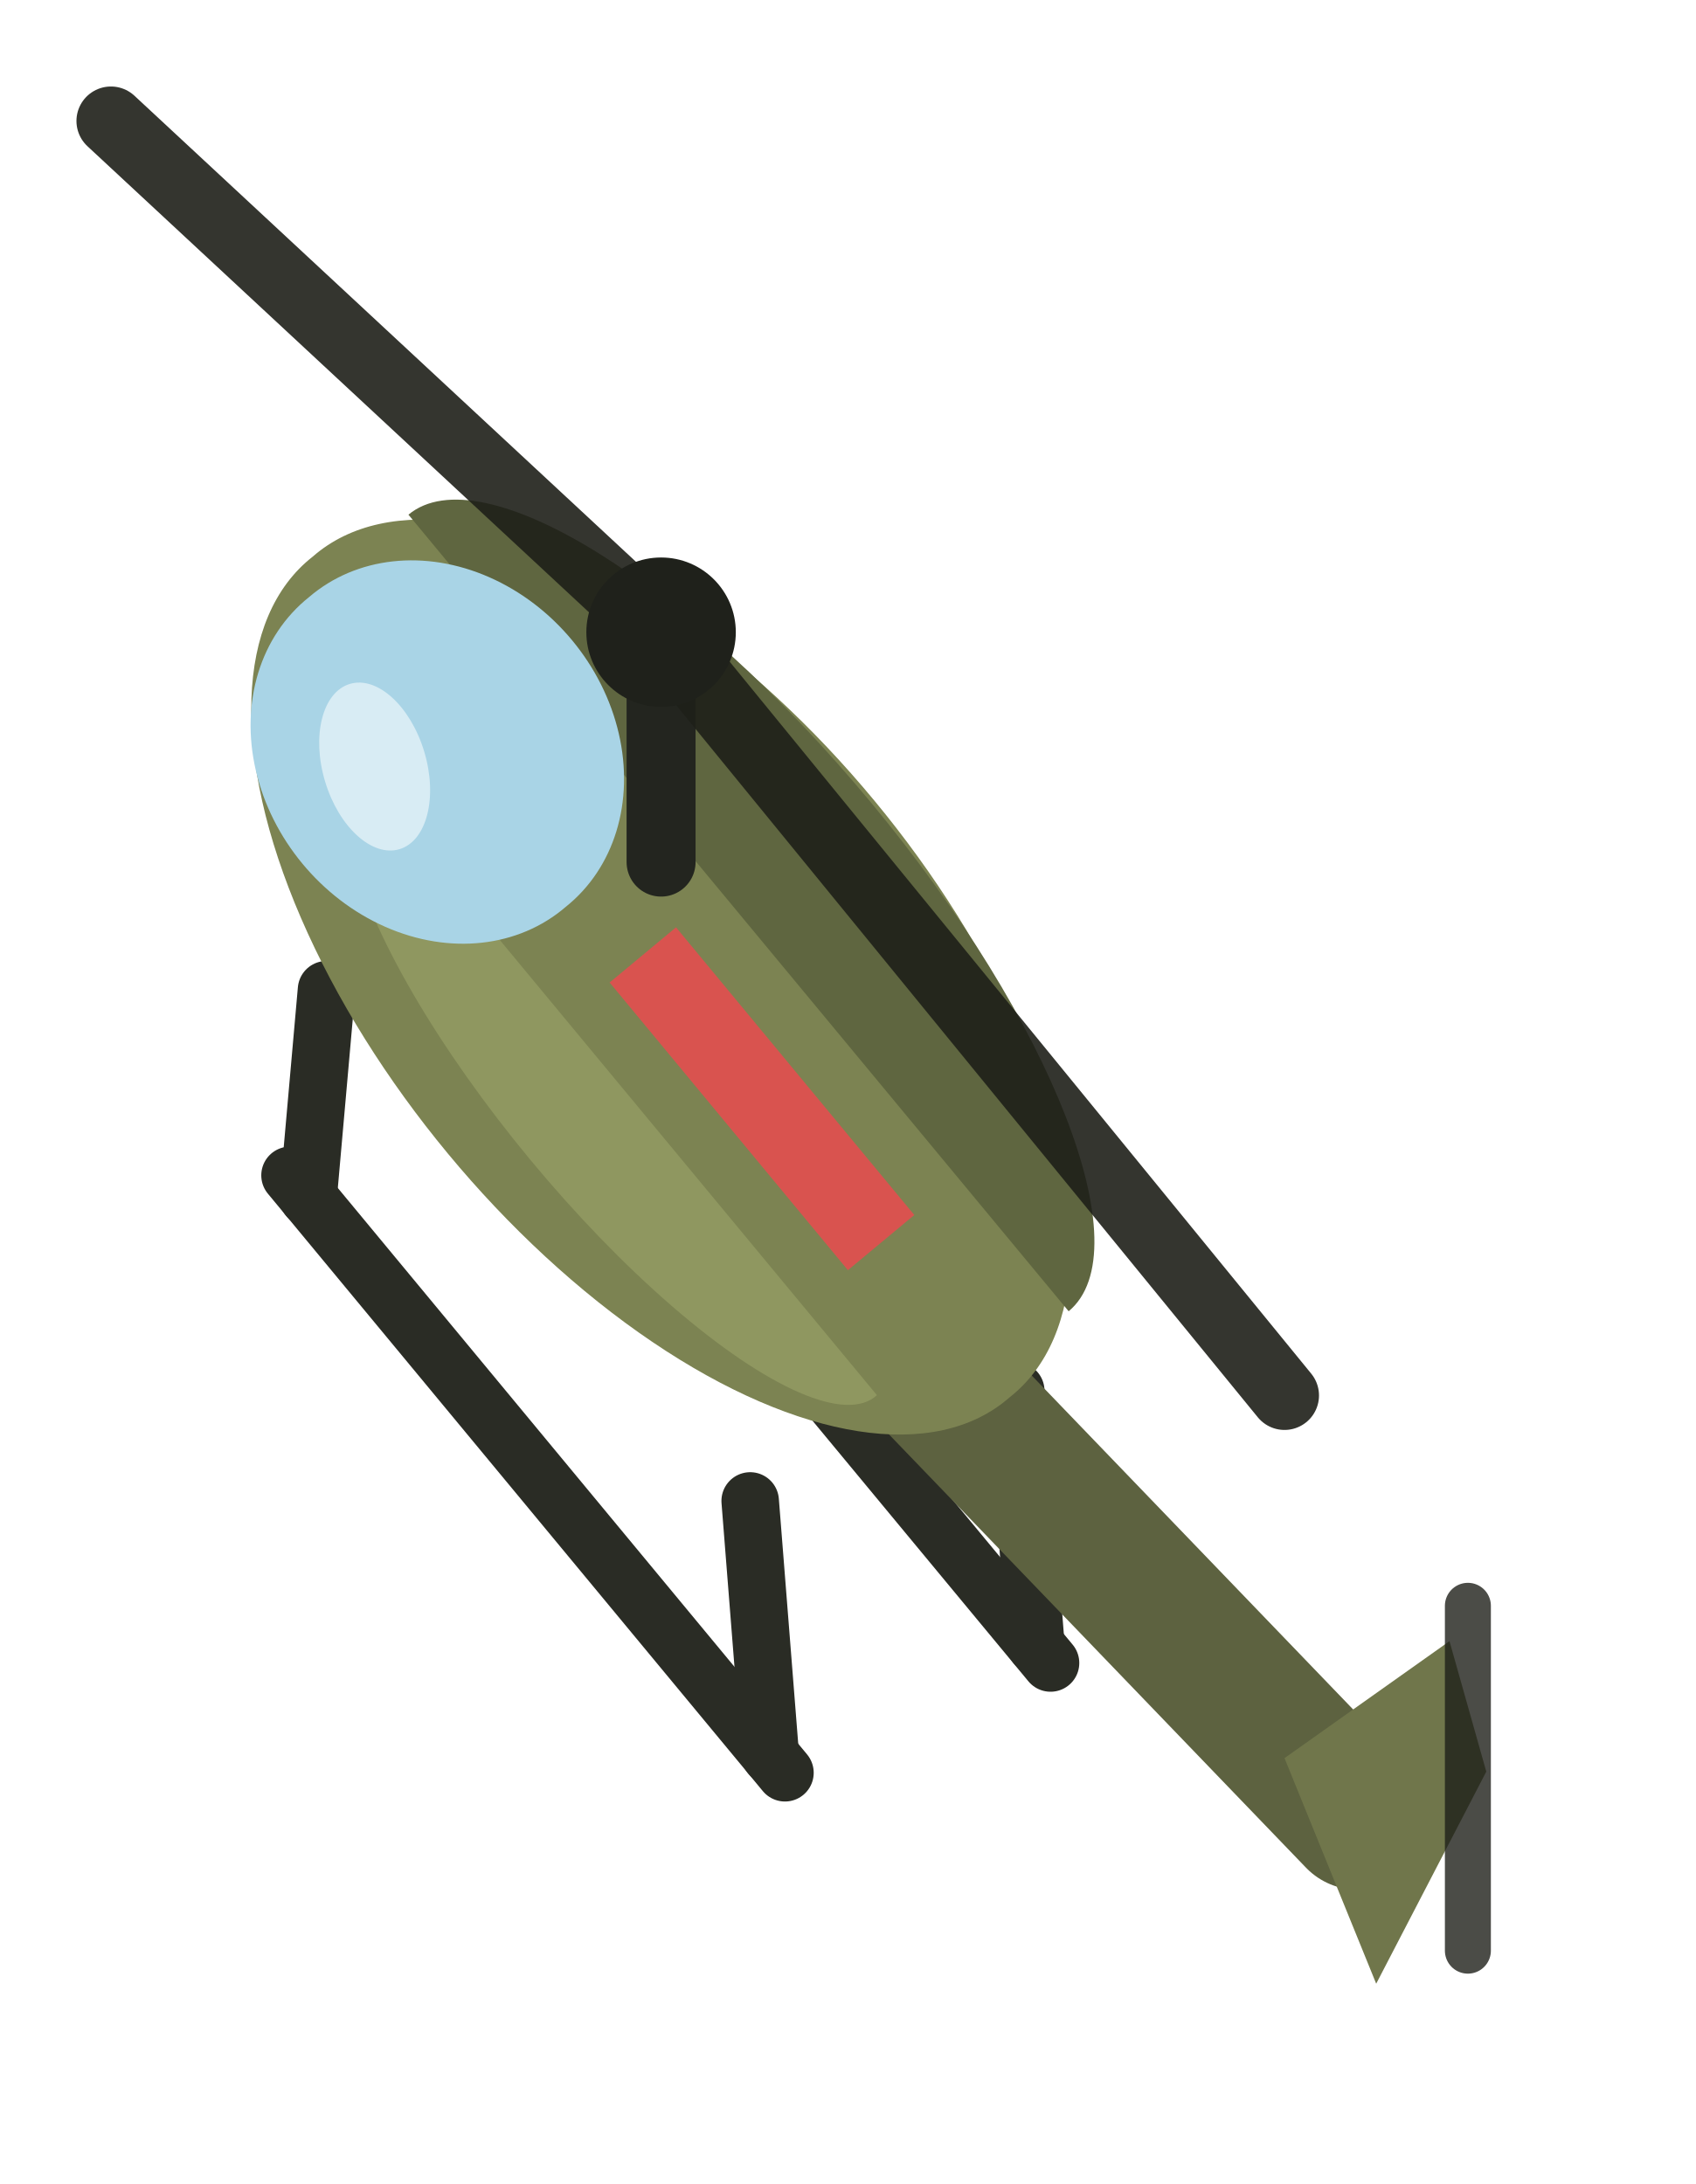
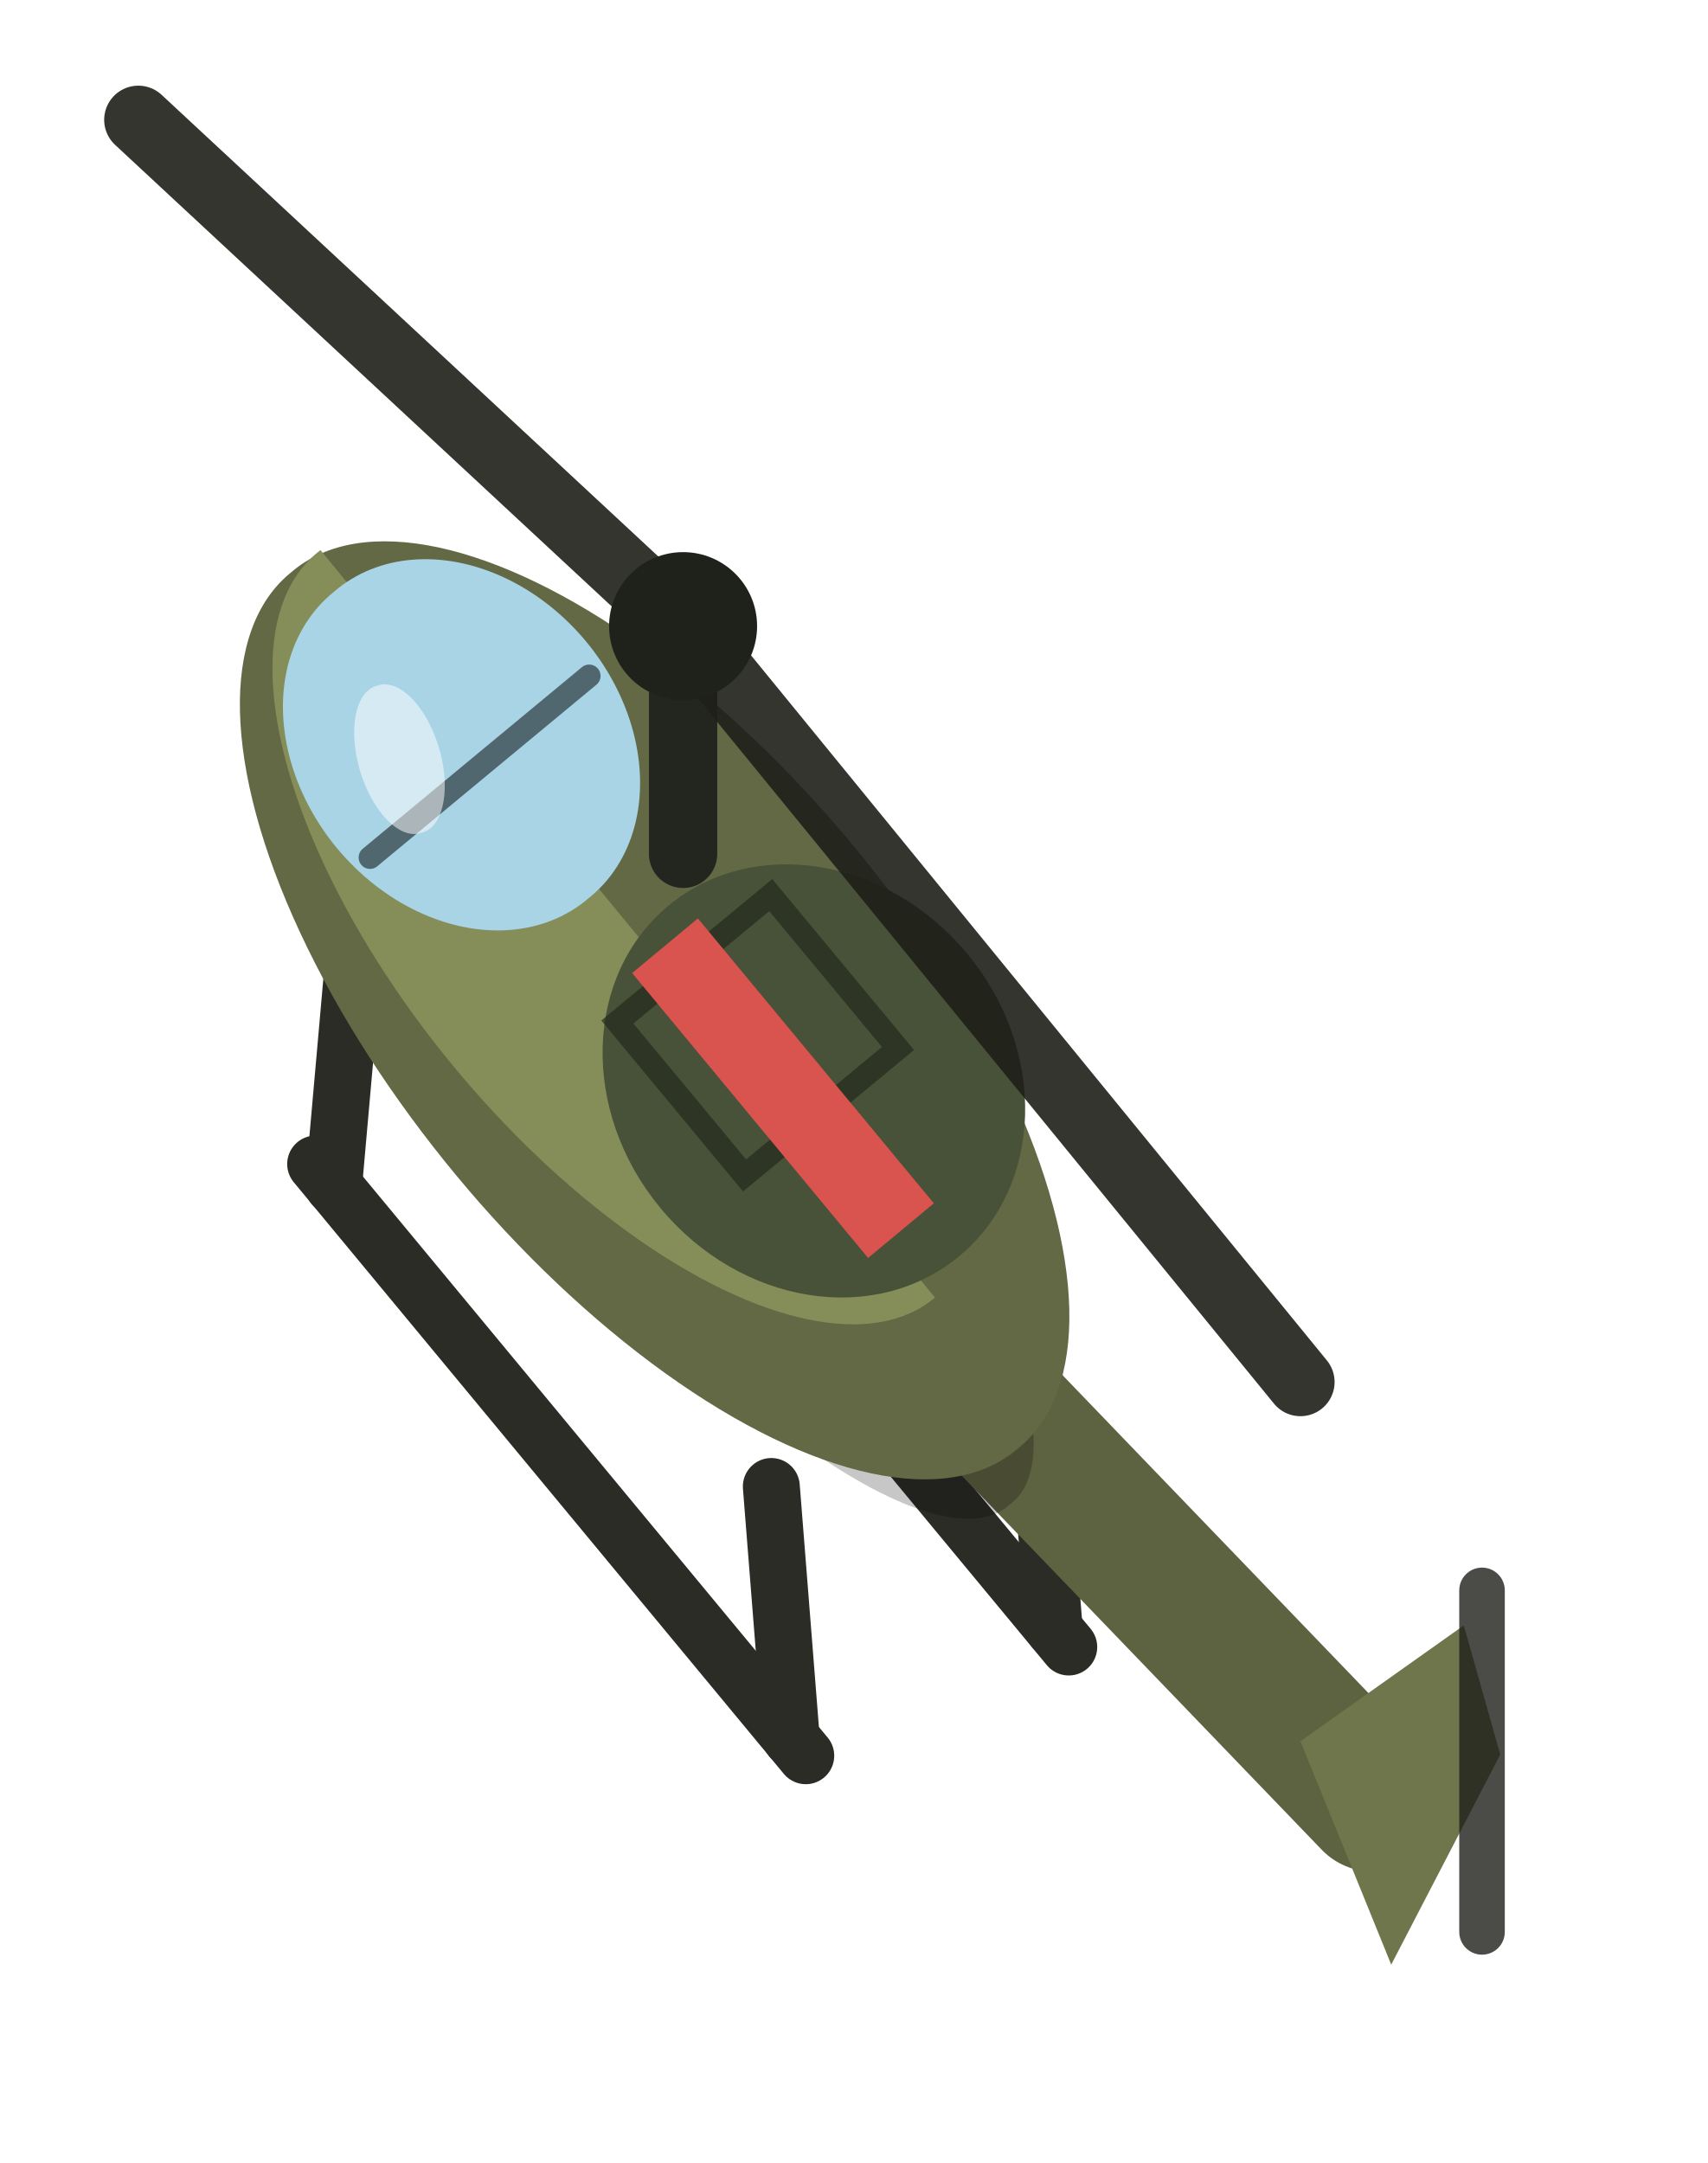
- <svg xmlns="http://www.w3.org/2000/svg" width="59" height="76" viewBox="-23 -49 59 76">
-   <rect id="bounds" x="-23" y="-49" width="59" height="76" fill="#000" fill-opacity="0" />
+ <svg xmlns="http://www.w3.org/2000/svg" width="60" height="76" viewBox="-24 -49 60 76">
+   <rect id="bounds" x="-24" y="-49" width="60" height="76" fill="#000" fill-opacity="0" />
  <path d="M4.31 12.69L-12.91 -8.1" fill="none" stroke="#2a2c25" stroke-width="2" stroke-linecap="round" />
  <path d="M3.8 12.08L3.1 3.23" fill="none" stroke="#2a2c25" stroke-width="2" stroke-linecap="round" />
  <path d="M-12.28 -7.33L-11.64 -14.56" fill="none" stroke="#2a2c25" stroke-width="2" stroke-linecap="round" />
  <path d="M13.55 8.87L-3.67 -11.92" fill="none" stroke="#2a2c25" stroke-width="2" stroke-linecap="round" />
  <path d="M13.04 8.25L12.34 -0.6" fill="none" stroke="#2a2c25" stroke-width="2" stroke-linecap="round" />
  <path d="M-3.03 -11.15L-2.4 -18.38" fill="none" stroke="#2a2c25" stroke-width="2" stroke-linecap="round" />
  <path d="M6.38 -4.3L24.24 14.26" fill="none" stroke="#5d6240" stroke-width="5" stroke-linecap="round" />
  <path d="M21.69 12.18L27.43 8.11L28.71 12.65L24.88 20.03Z" fill="#70764b" />
  <path d="M28.07 6.88L28.07 18.88" fill="none" stroke="rgba(30,32,25,.8)" stroke-width="1.6" stroke-linecap="round" />
-   <path d="M-12.12 -29.63A19 9.5 -129.64 1 1 12.12 -0.37A19 9.5 -129.64 1 1 -12.12 -29.63" fill="#7c8352" />
-   <path d="M-8.79 -31.09A18 6 -129.64 0 1 14.18 -3.37" fill="#5f6640" />
-   <path d="M7.51 -0.45A14 4 -129.64 1 1 -10.35 -22.01" fill="#8f9760" />
-   <path d="M-12.25 -28.22A7 6 -129.64 1 1 -3.32 -17.44A7 6 -129.64 1 1 -12.25 -28.22" fill="#a9d4e6" />
-   <path d="M-10.83 -25.2A3 1.8 -106.72 1 1 -9.1 -19.45A3 1.8 -106.72 1 1 -10.83 -25.2" fill="rgba(255,255,255,.55)" />
+   <path d="M-11.48 -23.86A18 5.5 -129.64 1 1 11.48 3.86A18 5.5 -129.64 1 1 -11.48 -23.86" fill="rgba(0,0,0,.22)" />
+   <path d="M-13.76 -28.9A20 9 -129.64 1 1 11.76 1.9A20 9 -129.64 1 1 -13.76 -28.9" fill="#626944" />
+   <path d="M8.85 -3.41A17 7.8 -129.64 1 1 -12.74 -29.67" fill="#858d59" />
+   <path d="M-0.51 -17.18A8 7 -129.64 1 1 9.7 -4.86A8 7 -129.64 1 1 -0.51 -17.18" fill="#485238" />
+   <path d="M-12.25 -28.22A7 5.6 -129.64 1 1 -3.32 -17.44A7 5.6 -129.64 1 1 -12.25 -28.22" fill="#a9d4e6" />
+   <path d="M-11 -18.87L-3.3 -25.25" fill="none" stroke="rgba(35,45,48,.65)" stroke-width="0.8" stroke-linecap="round" />
+   <path d="M-10.74 -24.91A2.7 1.4 -106.72 1 1 -9.19 -19.74A2.7 1.4 -106.72 1 1 -10.74 -24.91" fill="rgba(255,255,255,.52)" />
+   <path d="M2.16 -7.7L-2.31 -13.09L3.08 -17.55L7.55 -12.16Z" fill="none" stroke="rgba(33,38,27,.65)" stroke-width="0.8" stroke-linecap="round" />
  <path d="M6.5 -4.8L-1.79 -14.81L0.52 -16.73L8.81 -6.72Z" fill="#d9534f" />
  <path d="M0 -19L0 -26" fill="none" stroke="#23251f" stroke-width="2.4" stroke-linecap="round" />
  <path d="M0 -27L21.69 -0.44" fill="none" stroke="rgba(30,32,25,.9)" stroke-width="2.4" stroke-linecap="round" />
  <path d="M0 -27L-19.14 -44.79" fill="none" stroke="rgba(30,32,25,.9)" stroke-width="2.4" stroke-linecap="round" />
  <path d="M2.6 -27A2.6 2.6 0 1 1 -2.6 -27A2.6 2.6 0 1 1 2.6 -27" fill="#1f211b" />
</svg>
